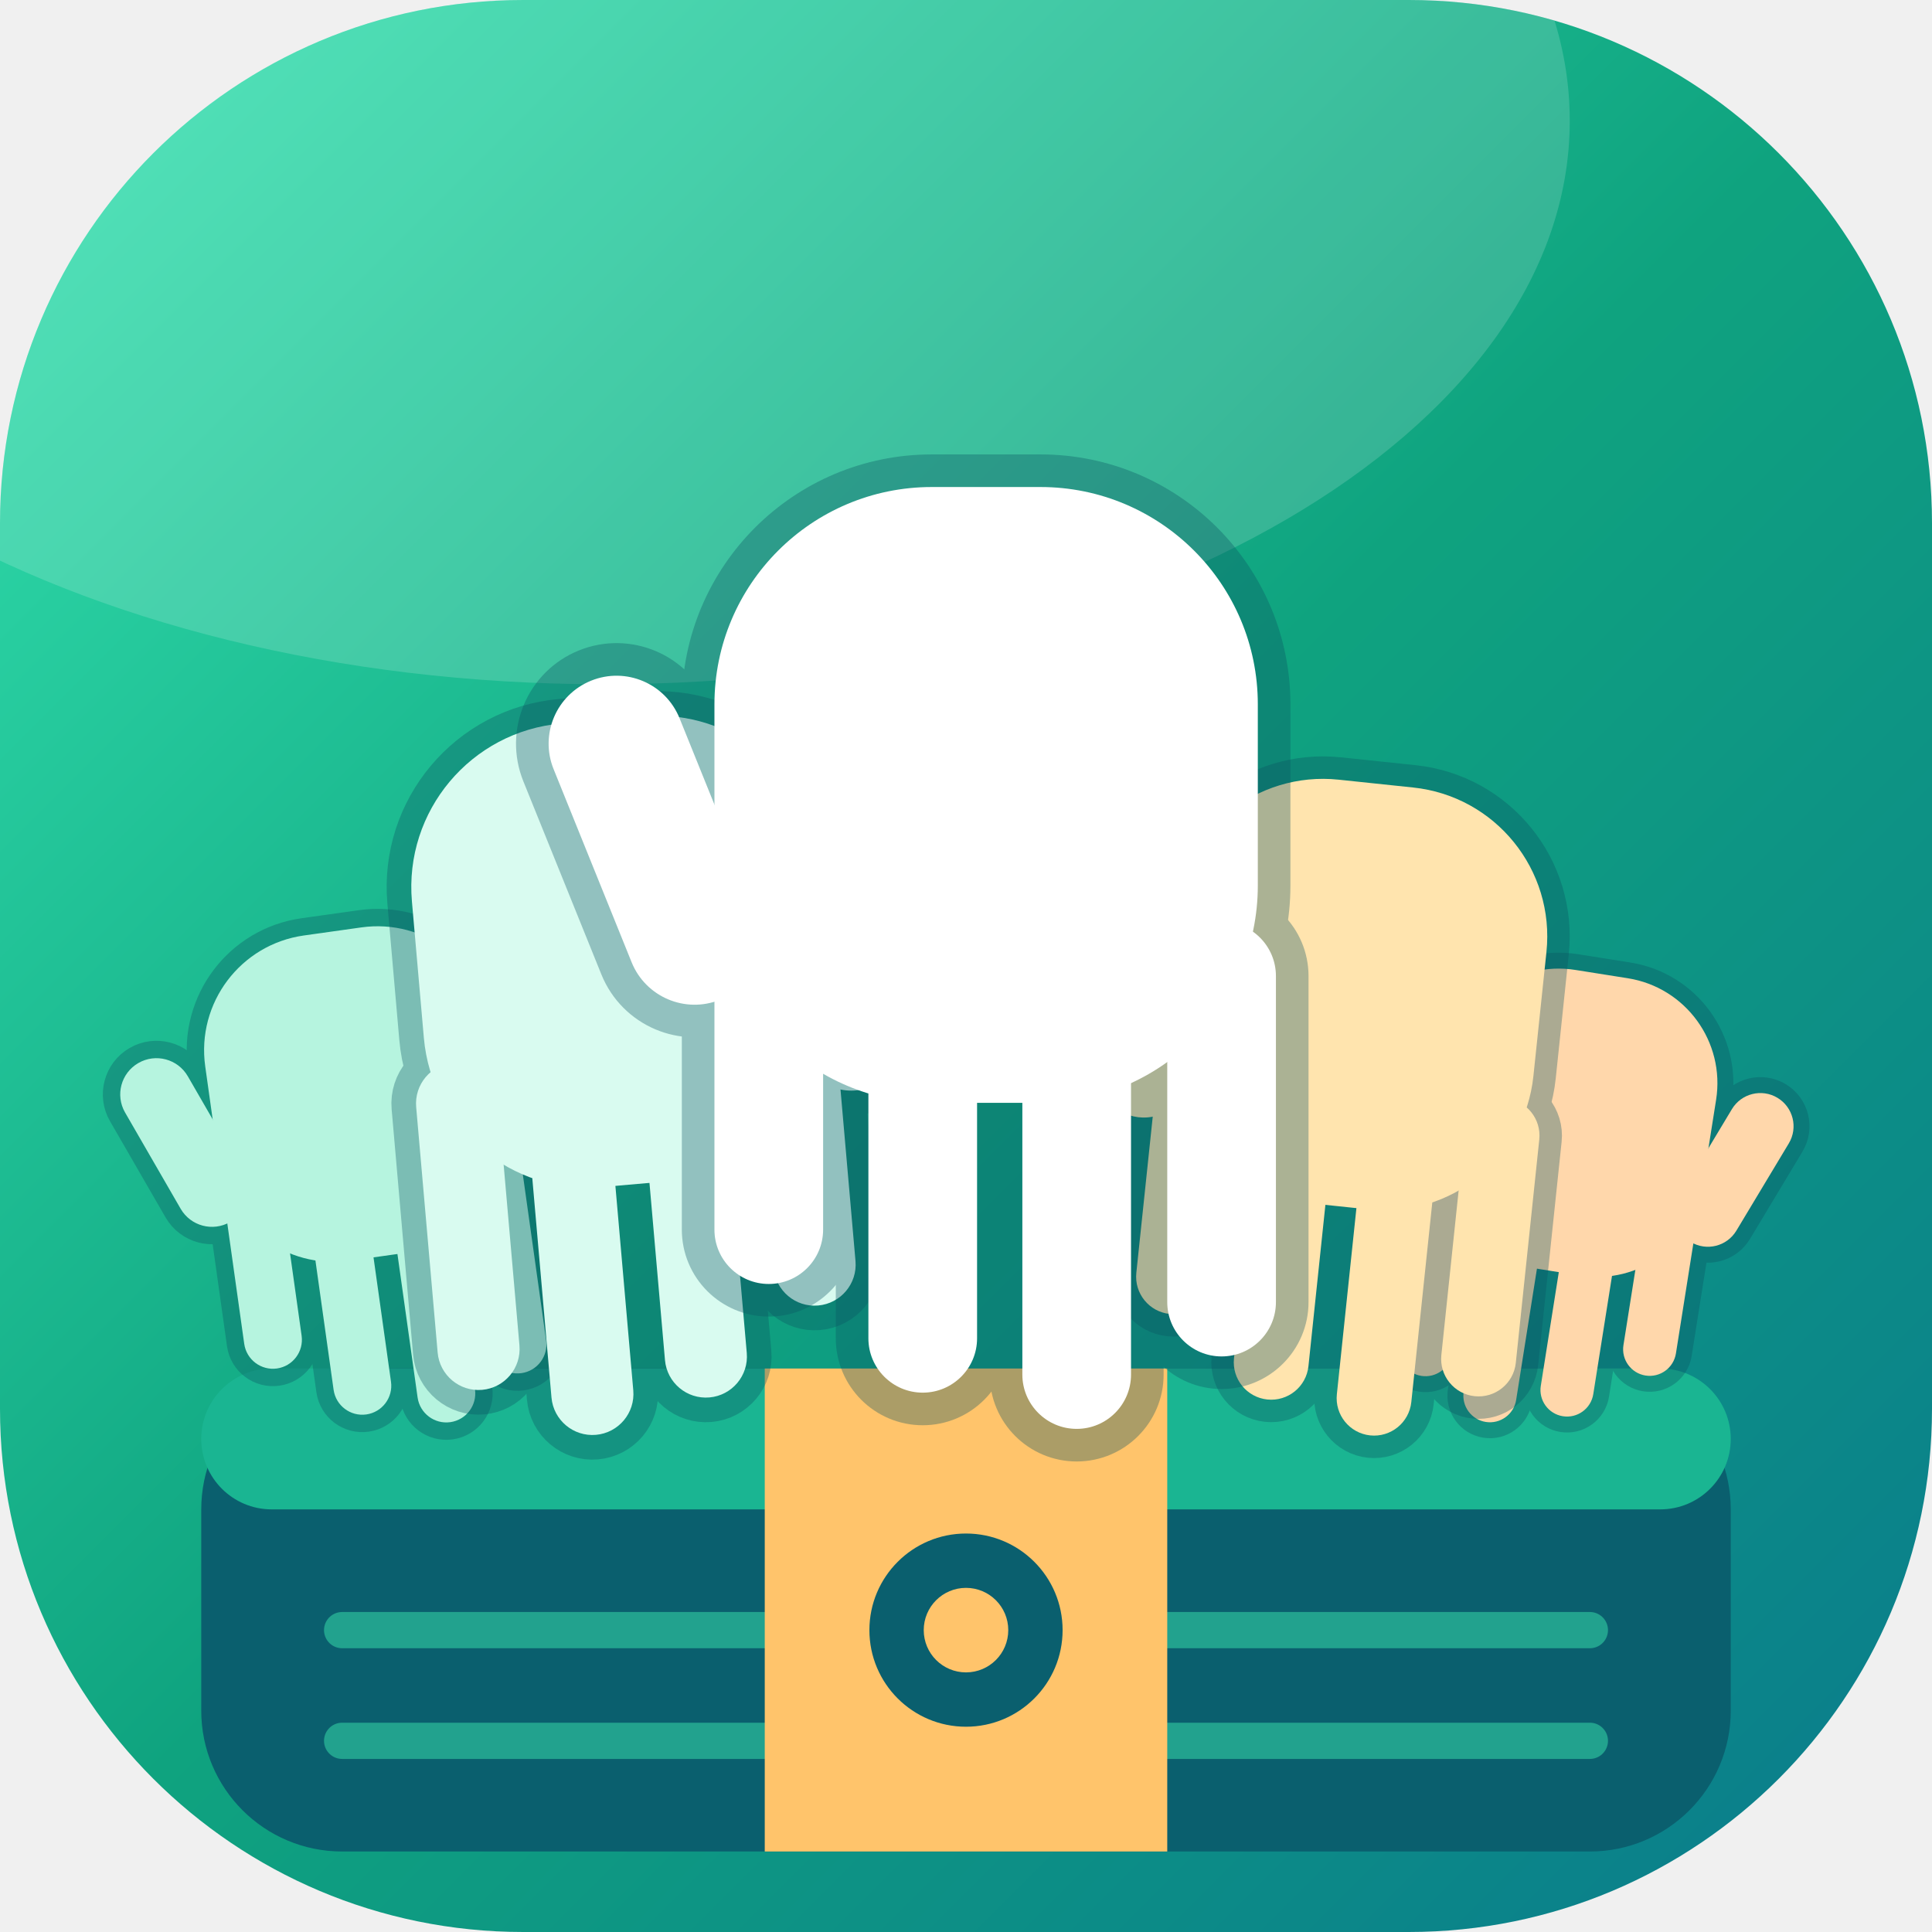
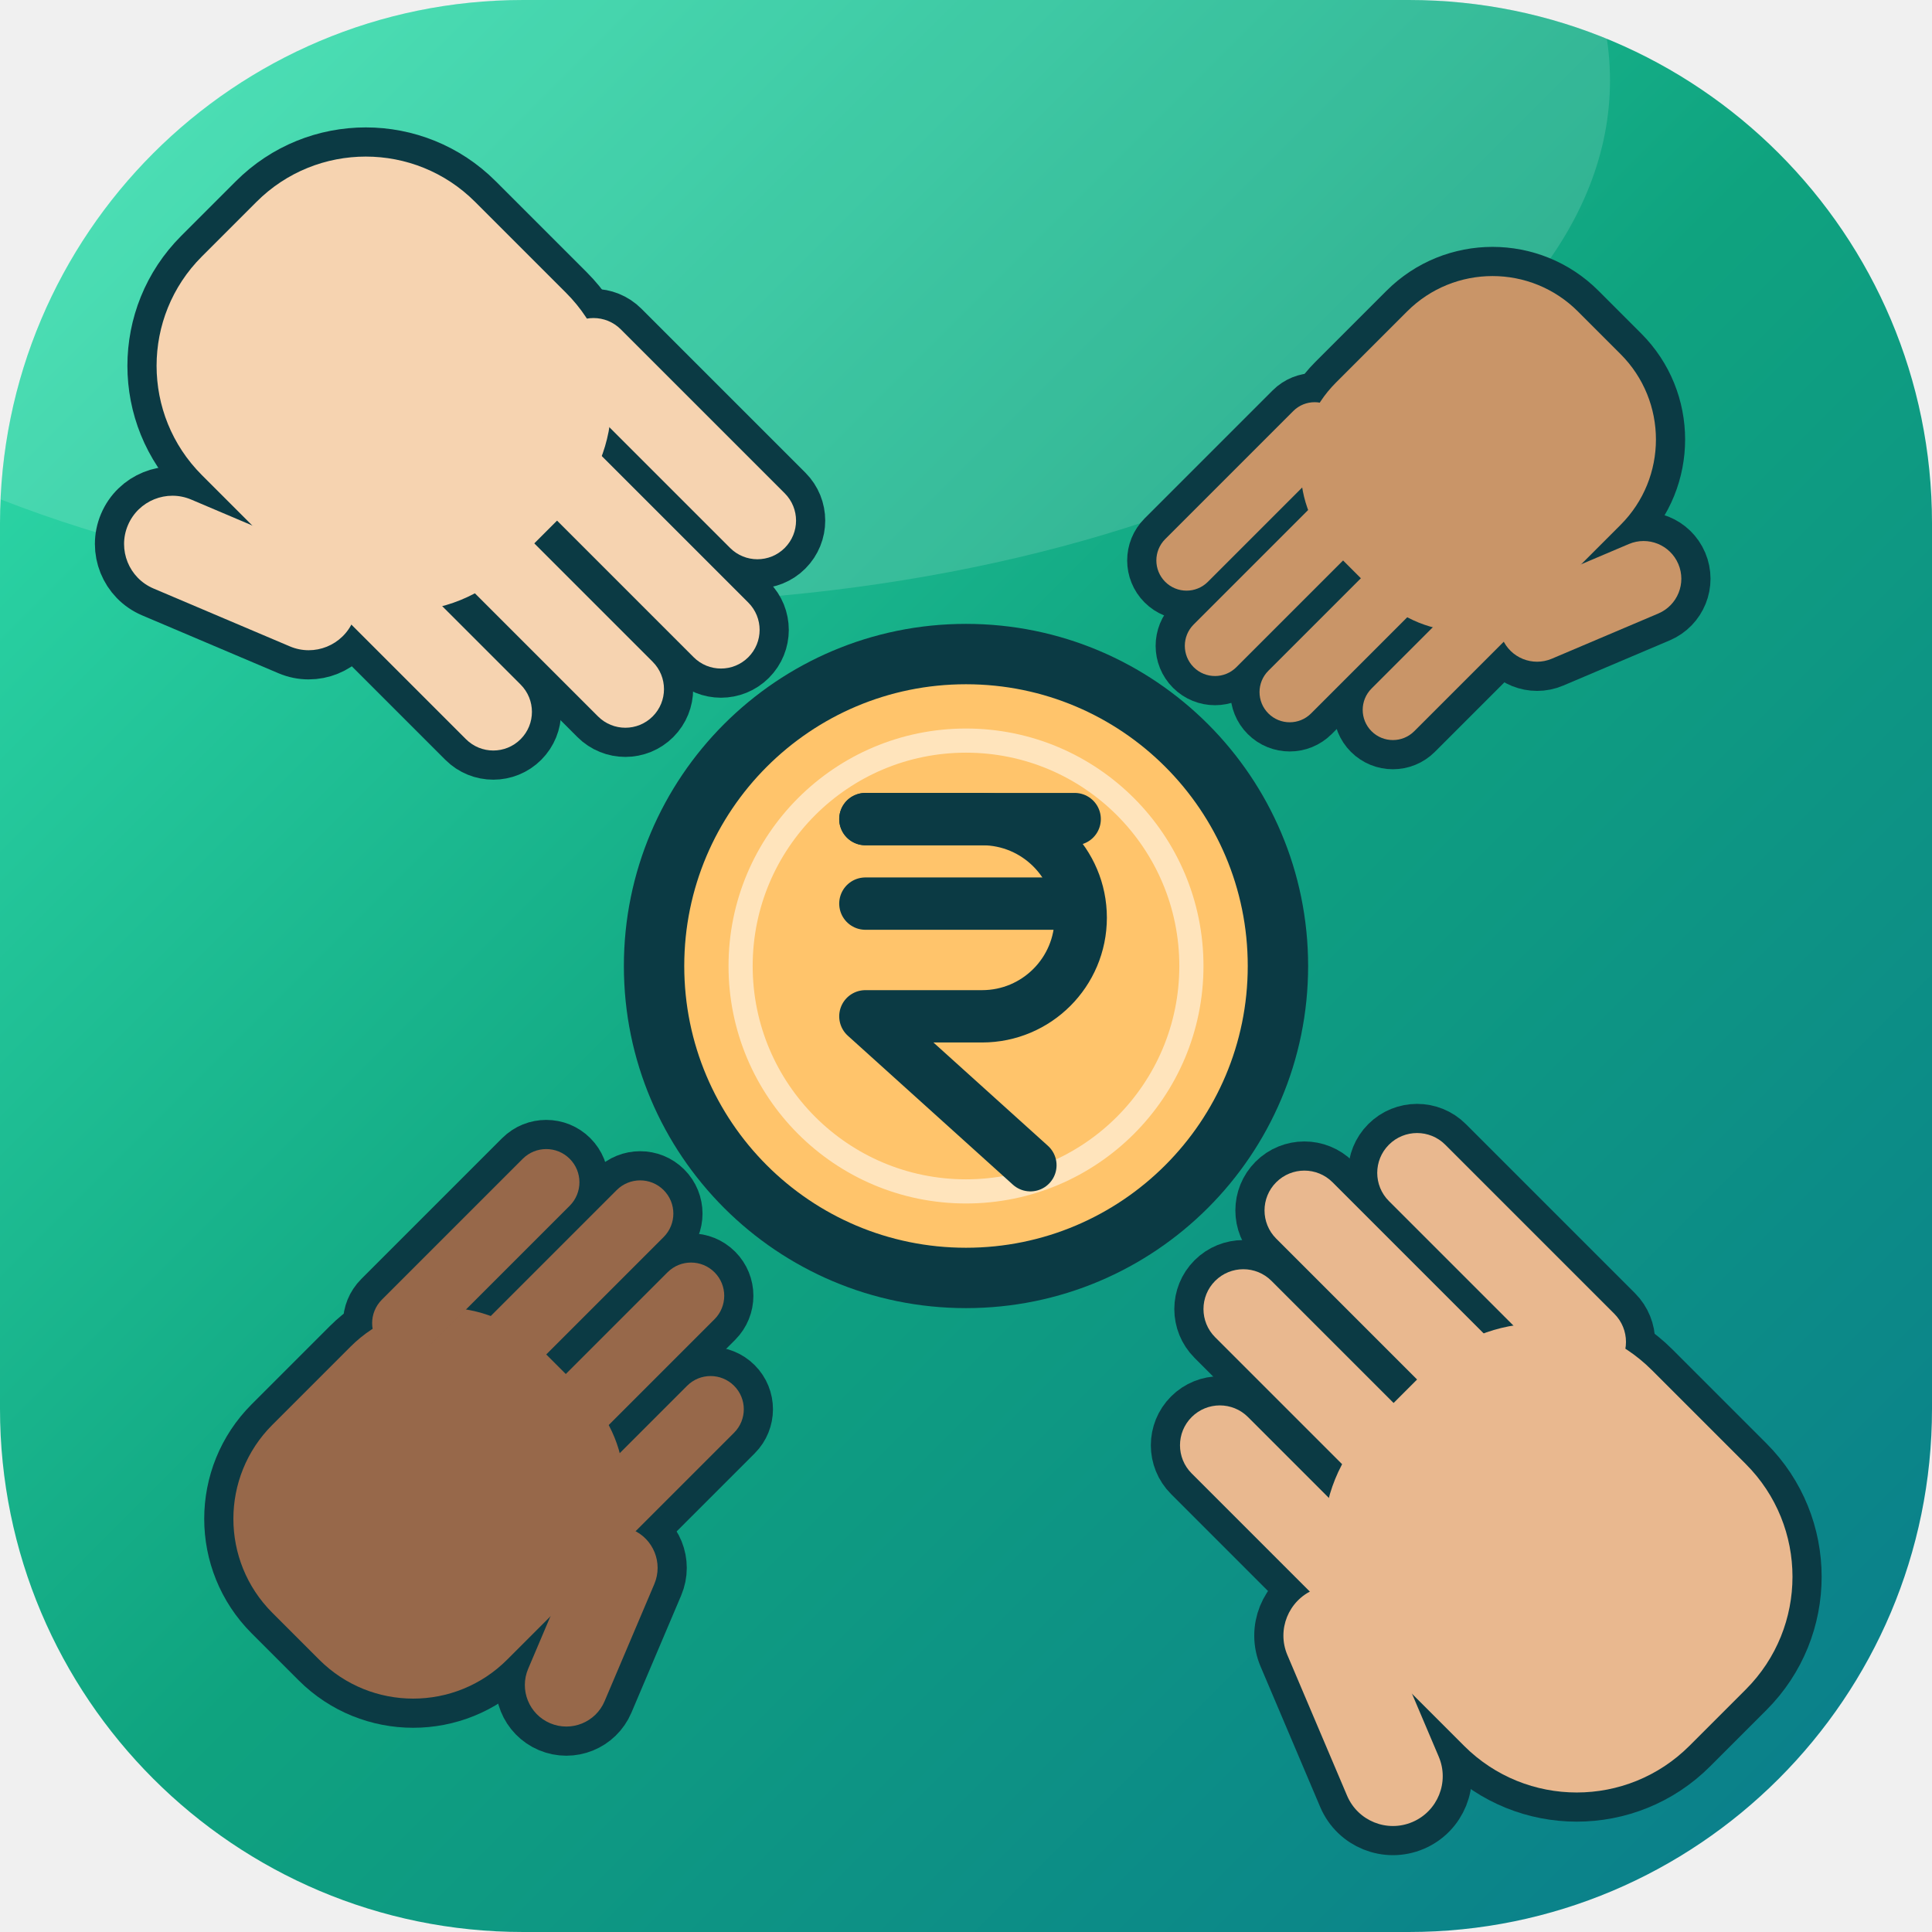
<svg xmlns="http://www.w3.org/2000/svg" viewBox="0 0 96 96" role="img" aria-label="SpendMate">
  <defs>
    <linearGradient id="g" x1="0" y1="0" x2="1" y2="1">
      <stop offset="0" stop-color="#34e3b0" />
      <stop offset=".5" stop-color="#0fa37f" />
      <stop offset="1" stop-color="#0a7a8d" />
    </linearGradient>
    <clipPath id="c">
      <rect width="96" height="96" rx="26" />
    </clipPath>
  </defs>
-   <rect width="96" height="96" rx="26" fill="url(#g)" />
-   <ellipse cx="30" cy="6" rx="48" ry="28" fill="#fff" opacity=".16" clip-path="url(#c)" />
-   <rect x="10" y="68" width="76" height="24" rx="7" fill="#0a5f6e" />
-   <rect x="10" y="68" width="76" height="7" rx="3.5" fill="#1ab592" />
-   <path d="M17 81H79M17 86.5H79" stroke="#35d9a7" stroke-opacity=".55" stroke-width="1.8" stroke-linecap="round" />
-   <rect x="38" y="68" width="20" height="24" fill="#ffc46b" />
-   <circle cx="48" cy="81" r="4.8" fill="#0a5f6e" />
-   <circle cx="48" cy="81" r="2.1" fill="#ffc46b" />
-   <g transform="translate(20 71) rotate(-8) scale(0.48 0.48) translate(-20 -54)">
-     <g fill="#0a5160" stroke="#0a5160" stroke-width="3.6" stroke-linejoin="round" opacity=".34">
-       <rect x="5" y="2" width="30" height="34" rx="12" />
-       <rect x="5" y="26" width="6" height="20" rx="3" />
-       <rect x="13.5" y="26" width="6" height="26" rx="3" />
-       <rect x="22" y="26" width="6" height="28" rx="3" />
-       <rect x="30" y="26" width="6" height="24" rx="3" />
-       <rect x="-2" y="12" width="7.5" height="19" rx="3.75" transform="rotate(-22 1.75 21.5)" />
+   <g clip-path="url(#c)">
+     <rect width="96" height="96" fill="url(#g)" />
+     <ellipse cx="30" cy="4" rx="50" ry="26" fill="#fff" opacity=".14" />
+     <g transform="translate(34.92 34.92) rotate(-45) scale(0.64 0.64) translate(-20 -54)">
+       <g fill="#0b3a44" stroke="#0b3a44" stroke-width="4.53" stroke-linejoin="round">
+         <rect x="5" y="2" width="30" height="34" rx="12" />
+         <rect x="5" y="26" width="6" height="20" rx="3" />
+         <rect x="13.5" y="26" width="6" height="26" rx="3" />
+         <rect x="22" y="26" width="6" height="28" rx="3" />
+         <rect x="30" y="26" width="6" height="24" rx="3" />
+         <rect x="-2" y="12" width="7.5" height="19" rx="3.75" transform="rotate(-22 1.75 21.5)" />
+       </g>
+       <g fill="#f6d3b0">
+         <rect x="5" y="2" width="30" height="34" rx="12" />
+         <rect x="5" y="26" width="6" height="20" rx="3" />
+         <rect x="13.5" y="26" width="6" height="26" rx="3" />
+         <rect x="22" y="26" width="6" height="28" rx="3" />
+         <rect x="30" y="26" width="6" height="24" rx="3" />
+         <rect x="-2" y="12" width="7.5" height="19" rx="3.75" transform="rotate(-22 1.75 21.5)" />
+       </g>
    </g>
-     <g fill="#b6f4df">
-       <rect x="5" y="2" width="30" height="34" rx="12" />
-       <rect x="5" y="26" width="6" height="20" rx="3" />
-       <rect x="13.5" y="26" width="6" height="26" rx="3" />
-       <rect x="22" y="26" width="6" height="28" rx="3" />
-       <rect x="30" y="26" width="6" height="24" rx="3" />
-       <rect x="-2" y="12" width="7.5" height="19" rx="3.75" transform="rotate(-22 1.75 21.5)" />
+     <g transform="translate(61.08 34.92) rotate(45) scale(-0.5 0.5) translate(-20 -54)">
+       <g fill="#0b3a44" stroke="#0b3a44" stroke-width="5.80" stroke-linejoin="round">
+         <rect x="5" y="2" width="30" height="34" rx="12" />
+         <rect x="5" y="26" width="6" height="20" rx="3" />
+         <rect x="13.5" y="26" width="6" height="26" rx="3" />
+         <rect x="22" y="26" width="6" height="28" rx="3" />
+         <rect x="30" y="26" width="6" height="24" rx="3" />
+         <rect x="-2" y="12" width="7.5" height="19" rx="3.75" transform="rotate(-22 1.75 21.5)" />
+       </g>
+       <g fill="#c99568">
+         <rect x="5" y="2" width="30" height="34" rx="12" />
+         <rect x="5" y="26" width="6" height="20" rx="3" />
+         <rect x="13.5" y="26" width="6" height="26" rx="3" />
+         <rect x="22" y="26" width="6" height="28" rx="3" />
+         <rect x="30" y="26" width="6" height="24" rx="3" />
+         <rect x="-2" y="12" width="7.5" height="19" rx="3.75" transform="rotate(-22 1.75 21.5)" />
+       </g>
    </g>
-   </g>
-   <g transform="translate(76 71) rotate(9) scale(-0.44 0.44) translate(-20 -54)">
-     <g fill="#0a5160" stroke="#0a5160" stroke-width="3.6" stroke-linejoin="round" opacity=".34">
-       <rect x="5" y="2" width="30" height="34" rx="12" />
-       <rect x="5" y="26" width="6" height="20" rx="3" />
-       <rect x="13.5" y="26" width="6" height="26" rx="3" />
-       <rect x="22" y="26" width="6" height="28" rx="3" />
-       <rect x="30" y="26" width="6" height="24" rx="3" />
-       <rect x="-2" y="12" width="7.5" height="19" rx="3.75" transform="rotate(-22 1.75 21.5)" />
+     <g transform="translate(61.08 61.08) rotate(135) scale(-0.66 0.66) translate(-20 -54)">
+       <g fill="#0b3a44" stroke="#0b3a44" stroke-width="4.39" stroke-linejoin="round">
+         <rect x="5" y="2" width="30" height="34" rx="12" />
+         <rect x="5" y="26" width="6" height="20" rx="3" />
+         <rect x="13.5" y="26" width="6" height="26" rx="3" />
+         <rect x="22" y="26" width="6" height="28" rx="3" />
+         <rect x="30" y="26" width="6" height="24" rx="3" />
+         <rect x="-2" y="12" width="7.5" height="19" rx="3.75" transform="rotate(-22 1.75 21.5)" />
+       </g>
+       <g fill="#e9b88f">
+         <rect x="5" y="2" width="30" height="34" rx="12" />
+         <rect x="5" y="26" width="6" height="20" rx="3" />
+         <rect x="13.5" y="26" width="6" height="26" rx="3" />
+         <rect x="22" y="26" width="6" height="28" rx="3" />
+         <rect x="30" y="26" width="6" height="24" rx="3" />
+         <rect x="-2" y="12" width="7.5" height="19" rx="3.75" transform="rotate(-22 1.75 21.5)" />
+       </g>
    </g>
-     <g fill="#ffd7ab">
-       <rect x="5" y="2" width="30" height="34" rx="12" />
-       <rect x="5" y="26" width="6" height="20" rx="3" />
-       <rect x="13.5" y="26" width="6" height="26" rx="3" />
-       <rect x="22" y="26" width="6" height="28" rx="3" />
-       <rect x="30" y="26" width="6" height="24" rx="3" />
-       <rect x="-2" y="12" width="7.5" height="19" rx="3.75" transform="rotate(-22 1.75 21.5)" />
+     <g transform="translate(34.92 61.08) rotate(-135) scale(0.55 0.55) translate(-20 -54)">
+       <g fill="#0b3a44" stroke="#0b3a44" stroke-width="5.27" stroke-linejoin="round">
+         <rect x="5" y="2" width="30" height="34" rx="12" />
+         <rect x="5" y="26" width="6" height="20" rx="3" />
+         <rect x="13.5" y="26" width="6" height="26" rx="3" />
+         <rect x="22" y="26" width="6" height="28" rx="3" />
+         <rect x="30" y="26" width="6" height="24" rx="3" />
+         <rect x="-2" y="12" width="7.5" height="19" rx="3.75" transform="rotate(-22 1.75 21.5)" />
+       </g>
+       <g fill="#97684a">
+         <rect x="5" y="2" width="30" height="34" rx="12" />
+         <rect x="5" y="26" width="6" height="20" rx="3" />
+         <rect x="13.5" y="26" width="6" height="26" rx="3" />
+         <rect x="22" y="26" width="6" height="28" rx="3" />
+         <rect x="30" y="26" width="6" height="24" rx="3" />
+         <rect x="-2" y="12" width="7.5" height="19" rx="3.75" transform="rotate(-22 1.75 21.5)" />
+       </g>
    </g>
-   </g>
-   <g transform="translate(33 71) rotate(-5) scale(-0.68 0.68) translate(-20 -54)">
-     <g fill="#0a5160" stroke="#0a5160" stroke-width="3.6" stroke-linejoin="round" opacity=".34">
-       <rect x="5" y="2" width="30" height="34" rx="12" />
-       <rect x="5" y="26" width="6" height="20" rx="3" />
-       <rect x="13.5" y="26" width="6" height="26" rx="3" />
-       <rect x="22" y="26" width="6" height="28" rx="3" />
-       <rect x="30" y="26" width="6" height="24" rx="3" />
-       <rect x="-2" y="12" width="7.5" height="19" rx="3.75" transform="rotate(-22 1.75 21.5)" />
-     </g>
-     <g fill="#d9fbf0">
-       <rect x="5" y="2" width="30" height="34" rx="12" />
-       <rect x="5" y="26" width="6" height="20" rx="3" />
-       <rect x="13.5" y="26" width="6" height="26" rx="3" />
-       <rect x="22" y="26" width="6" height="28" rx="3" />
-       <rect x="30" y="26" width="6" height="24" rx="3" />
-       <rect x="-2" y="12" width="7.5" height="19" rx="3.75" transform="rotate(-22 1.75 21.5)" />
-     </g>
-   </g>
-   <g transform="translate(65 71) rotate(6) scale(0.62 0.62) translate(-20 -54)">
-     <g fill="#0a5160" stroke="#0a5160" stroke-width="3.6" stroke-linejoin="round" opacity=".34">
-       <rect x="5" y="2" width="30" height="34" rx="12" />
-       <rect x="5" y="26" width="6" height="20" rx="3" />
-       <rect x="13.5" y="26" width="6" height="26" rx="3" />
-       <rect x="22" y="26" width="6" height="28" rx="3" />
-       <rect x="30" y="26" width="6" height="24" rx="3" />
-       <rect x="-2" y="12" width="7.5" height="19" rx="3.75" transform="rotate(-22 1.75 21.5)" />
-     </g>
-     <g fill="#ffe4ae">
-       <rect x="5" y="2" width="30" height="34" rx="12" />
-       <rect x="5" y="26" width="6" height="20" rx="3" />
-       <rect x="13.5" y="26" width="6" height="26" rx="3" />
-       <rect x="22" y="26" width="6" height="28" rx="3" />
-       <rect x="30" y="26" width="6" height="24" rx="3" />
-       <rect x="-2" y="12" width="7.5" height="19" rx="3.75" transform="rotate(-22 1.75 21.5)" />
-     </g>
-   </g>
-   <g transform="translate(49 71) rotate(0) scale(0.9 0.9) translate(-20 -54)">
-     <g fill="#0a5160" stroke="#0a5160" stroke-width="3.6" stroke-linejoin="round" opacity=".34">
-       <rect x="5" y="2" width="30" height="34" rx="12" />
-       <rect x="5" y="26" width="6" height="20" rx="3" />
-       <rect x="13.5" y="26" width="6" height="26" rx="3" />
-       <rect x="22" y="26" width="6" height="28" rx="3" />
-       <rect x="30" y="26" width="6" height="24" rx="3" />
-       <rect x="-2" y="12" width="7.5" height="19" rx="3.75" transform="rotate(-22 1.75 21.5)" />
-     </g>
-     <g fill="#ffffff">
-       <rect x="5" y="2" width="30" height="34" rx="12" />
-       <rect x="5" y="26" width="6" height="20" rx="3" />
-       <rect x="13.5" y="26" width="6" height="26" rx="3" />
-       <rect x="22" y="26" width="6" height="28" rx="3" />
-       <rect x="30" y="26" width="6" height="24" rx="3" />
-       <rect x="-2" y="12" width="7.5" height="19" rx="3.75" transform="rotate(-22 1.75 21.5)" />
+     <circle cx="48" cy="48" r="15.5" fill="#ffc46b" stroke="#0b3a44" stroke-width="3" />
+     <circle cx="48" cy="48" r="11.2" fill="none" stroke="#fff" stroke-opacity=".55" stroke-width="1.2" />
+     <g transform="translate(48 48.3)" fill="none" stroke="#0b3a44" stroke-width="2.6" stroke-linecap="round" stroke-linejoin="round">
+       <path d="M-5 -7.6H5.4M-5 -3.4H5.4" />
+       <path d="M-5 -7.6H0.8a4.9 4.9 0 0 1 0 9.8H-5L3.2 9.6" />
    </g>
  </g>
</svg>
